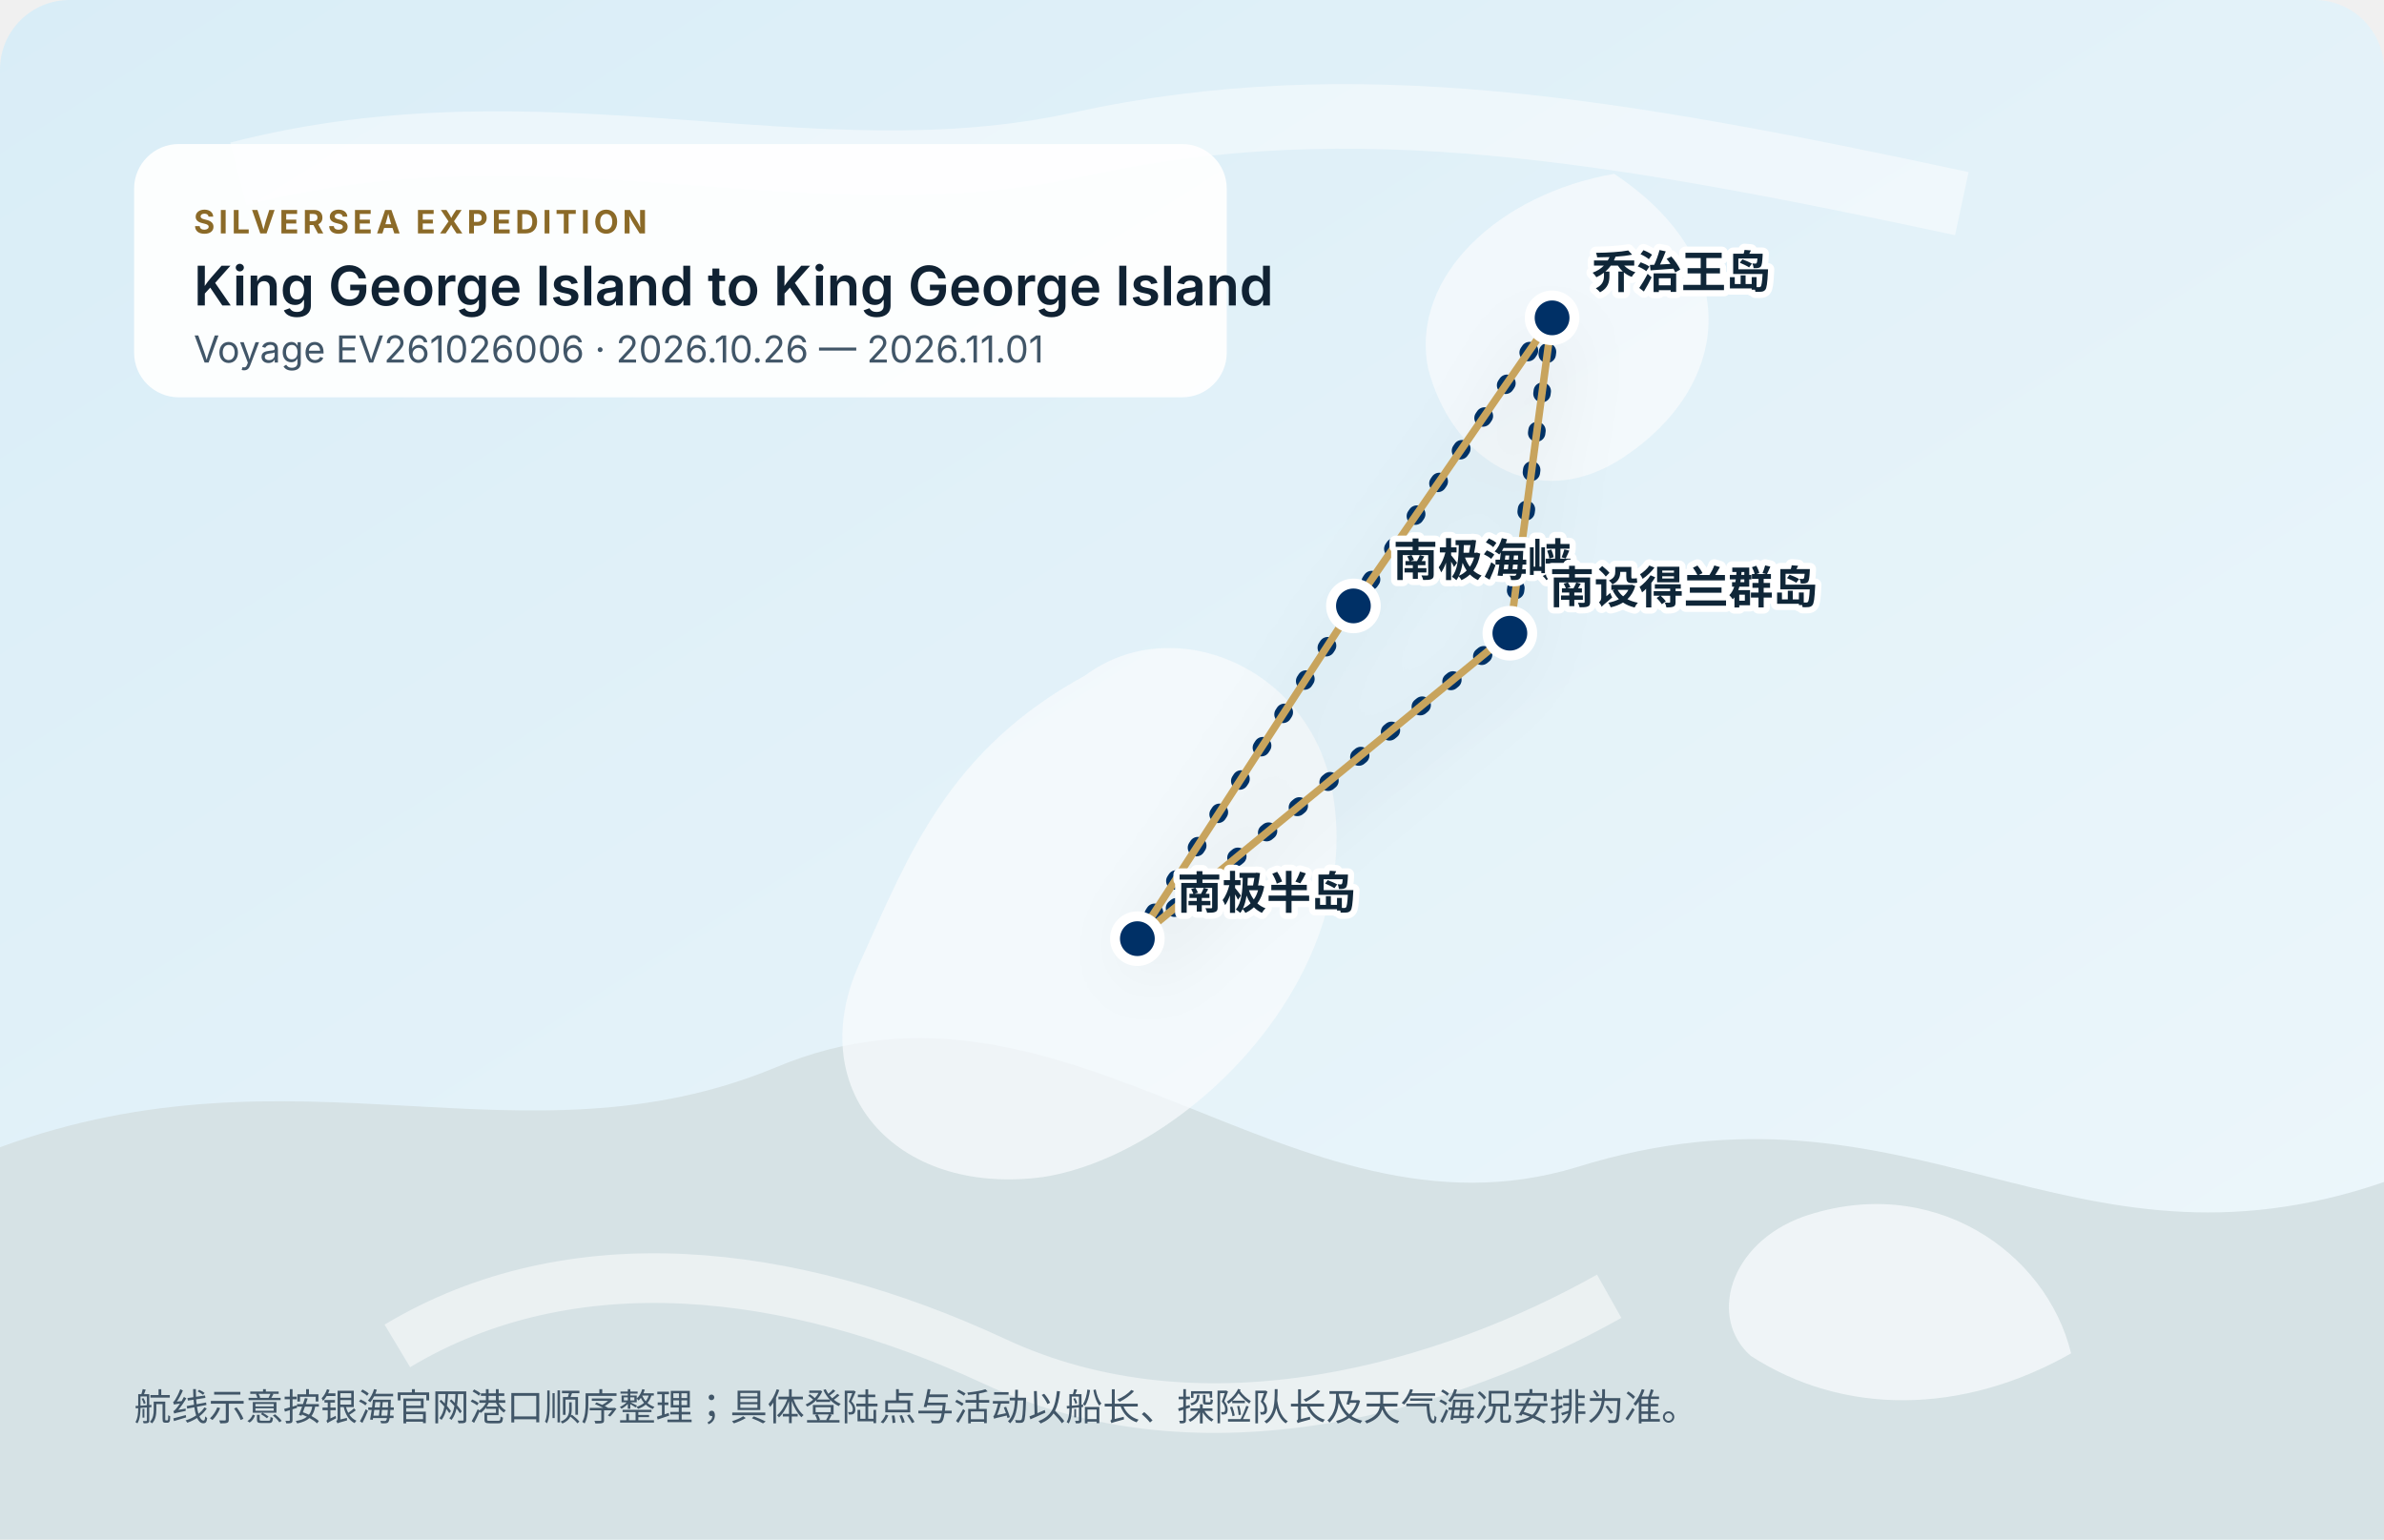
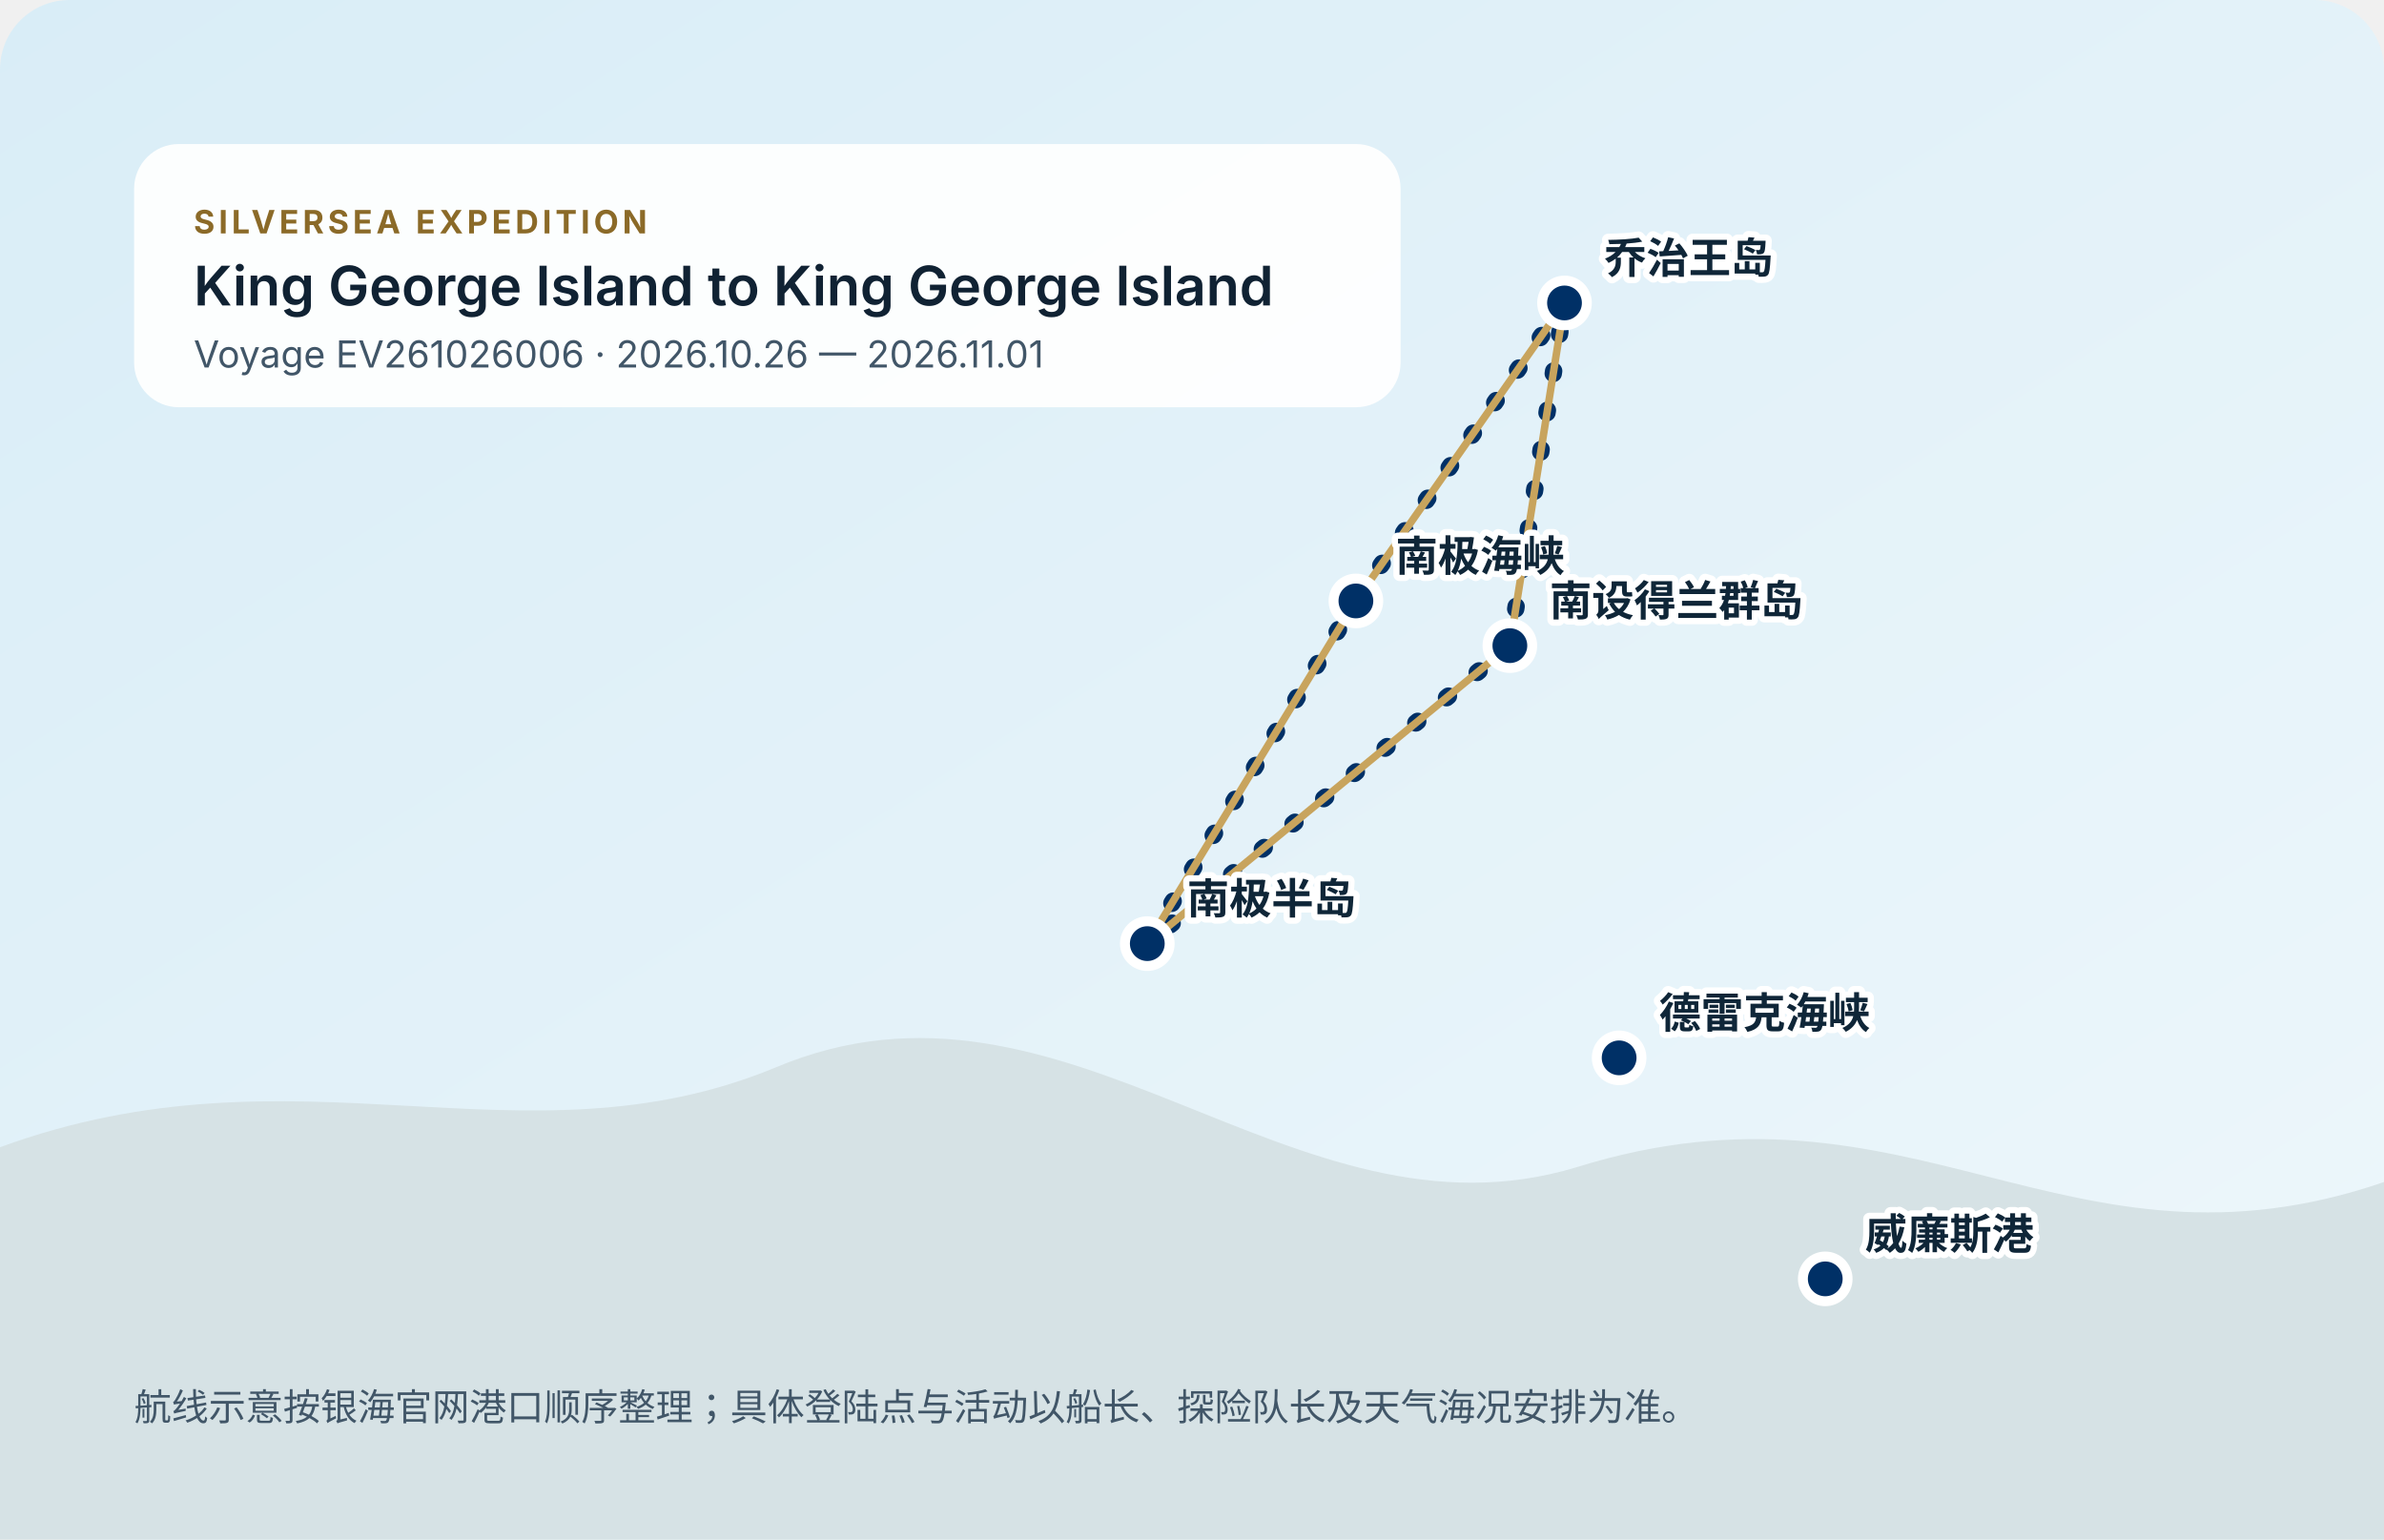
<svg xmlns="http://www.w3.org/2000/svg" viewBox="0 0 960 620" role="img" aria-labelledby="title desc">
  <defs>
    <linearGradient id="sea" x1="0" x2="1" y1="0" y2="1">
      <stop offset="0" stop-color="#d9edf7" />
      <stop offset="1" stop-color="#eef7fb" />
    </linearGradient>
-     <filter id="soft" x="-20%" y="-20%" width="140%" height="140%">
-       <feDropShadow dx="0" dy="10" stdDeviation="14" flood-color="#0d2b45" flood-opacity=".18" />
-     </filter>
  </defs>
  <rect width="960" height="620" rx="28" fill="url(#sea)" />
  <path d="M0 462 C120 418 210 472 312 430 C430 380 520 505 635 470 C770 428 832 520 960 476 L960 620 L0 620 Z" fill="#d6e2e5" />
-   <path d="M96 70 C220 38 326 82 435 58 C545 34 650 52 790 82" fill="none" stroke="#ffffff" stroke-width="26" opacity=".45" />
-   <path d="M160 542 C230 500 318 510 400 548 C485 588 584 558 648 522" fill="none" stroke="#ffffff" stroke-width="20" opacity=".5" />
-   <g opacity=".74">
-     <path d="M650 70 C704 106 696 156 654 184 C618 208 584 184 575 148 C568 111 604 78 650 70 Z" fill="#f8fbfd" />
-     <path d="M437 272 C472 246 526 268 536 316 C552 392 478 465 420 474 C360 482 322 438 347 386 C366 344 382 302 437 272 Z" fill="#f8fbfd" />
-     <path d="M726 490 C778 472 824 504 834 545 C790 570 742 570 705 546 C688 531 696 501 726 490 Z" fill="#f8fbfd" />
-   </g>
-   <path d="M 625 128 L 545 244 L 458 378 L 608 255 L 625 128" fill="none" stroke="#003066" stroke-width="7" stroke-linecap="round" stroke-linejoin="round" stroke-dasharray="1 15" filter="url(#soft)" />
-   <path d="M 625 128 L 545 244 L 458 378 L 608 255 L 625 128" fill="none" stroke="#c8a45d" stroke-width="3" stroke-linecap="round" stroke-linejoin="round" />
+   <path d="M 630 122 L 546 242 L 462 380 L 608 260 L 630 122" fill="none" stroke="#003066" stroke-width="7" stroke-linecap="round" stroke-linejoin="round" stroke-dasharray="1 15" />
+   <path d="M 630 122 L 546 242 L 462 380 L 608 260 L 630 122" fill="none" stroke="#c8a45d" stroke-width="3" stroke-linecap="round" stroke-linejoin="round" />
  <g>
-     <circle cx="625" cy="128" r="9" fill="#003066" stroke="#ffffff" stroke-width="4" />
-     <text x="641" y="116" class="label">乔治王岛</text>
+     <circle cx="630" cy="122" r="9" fill="#003066" stroke="#ffffff" stroke-width="4" />
+     <text x="646" y="110" class="label">乔治王岛</text>
  </g>
  <g>
-     <circle cx="545" cy="244" r="9" fill="#003066" stroke="#ffffff" stroke-width="4" />
-     <text x="561" y="232" class="label">南极海峡</text>
+     <circle cx="546" cy="242" r="9" fill="#003066" stroke="#ffffff" stroke-width="4" />
+     <text x="562" y="230" class="label">南极海峡</text>
  </g>
  <g>
-     <circle cx="458" cy="378" r="9" fill="#003066" stroke="#ffffff" stroke-width="4" />
-     <text x="474" y="366" class="label">南极半岛</text>
+     <circle cx="462" cy="380" r="9" fill="#003066" stroke="#ffffff" stroke-width="4" />
+     <text x="478" y="368" class="label">南极半岛</text>
  </g>
  <g>
-     <circle cx="608" cy="255" r="9" fill="#003066" stroke="#ffffff" stroke-width="4" />
-     <text x="624" y="243" class="label">南设得兰群岛</text>
+     <circle cx="608" cy="260" r="9" fill="#003066" stroke="#ffffff" stroke-width="4" />
+     <text x="624" y="248" class="label">南设得兰群岛</text>
+   </g>
+   <g>
+     <circle cx="652" cy="426" r="9" fill="#003066" stroke="#ffffff" stroke-width="4" />
+     <text x="668" y="414" class="label">德雷克海峡</text>
+   </g>
+   <g>
+     <circle cx="735" cy="515" r="9" fill="#003066" stroke="#ffffff" stroke-width="4" />
+     <text x="751" y="503" class="label">威廉斯港</text>
  </g>
  <g transform="translate(54 58)">
-     <rect width="440" height="102" rx="18" fill="#ffffff" opacity=".92" />
+     <rect width="510" height="106" rx="18" fill="#ffffff" opacity=".92" />
    <text x="24" y="36" class="kicker">SILVERSEA EXPEDITION</text>
    <text x="24" y="65" class="title">King George Island to King George Island</text>
-     <text x="24" y="88" class="small">Voyage EV261026006 · 2026.10.26 — 2026.11.01</text>
+     <text x="24" y="90" class="small">Voyage EV261026006 · 2026.10.26 — 2026.11.01</text>
  </g>
  <text x="54" y="572" class="small">航线示意按银海官网港口顺序整理；具体登陆点与活动以船长、探险队长及天气海况安排为准。</text>
  <style>
    .title { font: 600 22px -apple-system, BlinkMacSystemFont, "PingFang SC", sans-serif; fill: #102233; }
    .kicker { font: 700 13px -apple-system, BlinkMacSystemFont, "PingFang SC", sans-serif; letter-spacing: .12em; fill: #8b6a28; }
-     .label { font: 600 18px -apple-system, BlinkMacSystemFont, "PingFang SC", sans-serif; fill: #0f2638; paint-order: stroke; stroke: #fff; stroke-width: 5px; stroke-linejoin: round; }
+     .label { font: 600 17px -apple-system, BlinkMacSystemFont, "PingFang SC", sans-serif; fill: #0f2638; paint-order: stroke; stroke: #fff; stroke-width: 5px; stroke-linejoin: round; }
    .small { font: 15px -apple-system, BlinkMacSystemFont, "PingFang SC", sans-serif; fill: #415668; }
  </style>
</svg>
